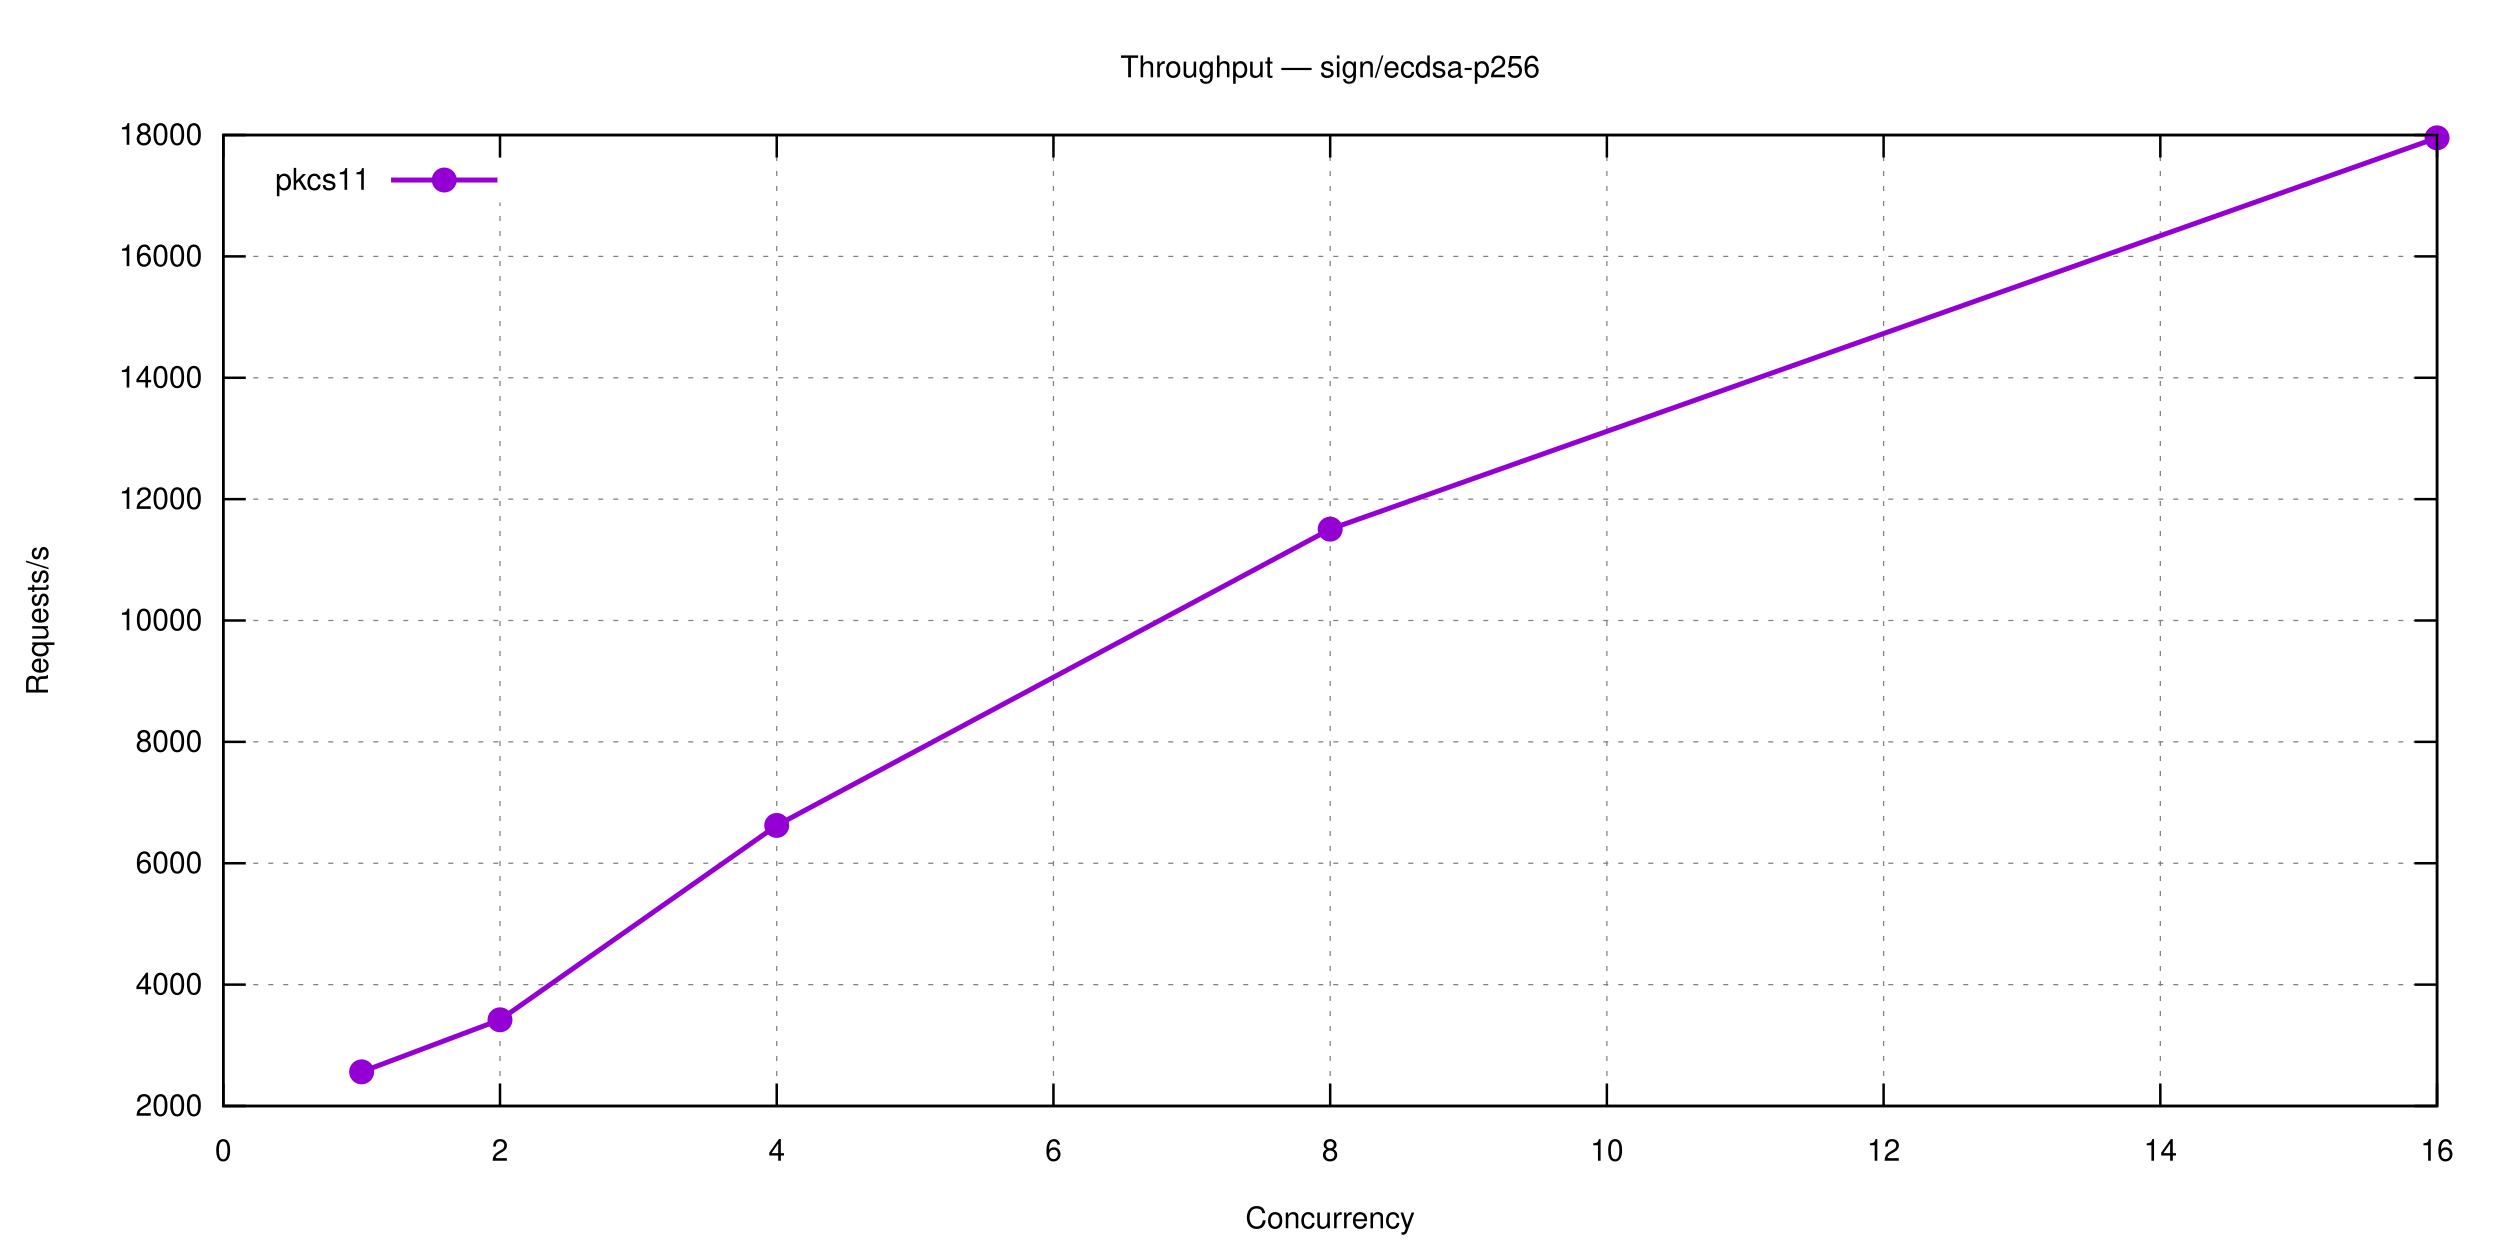
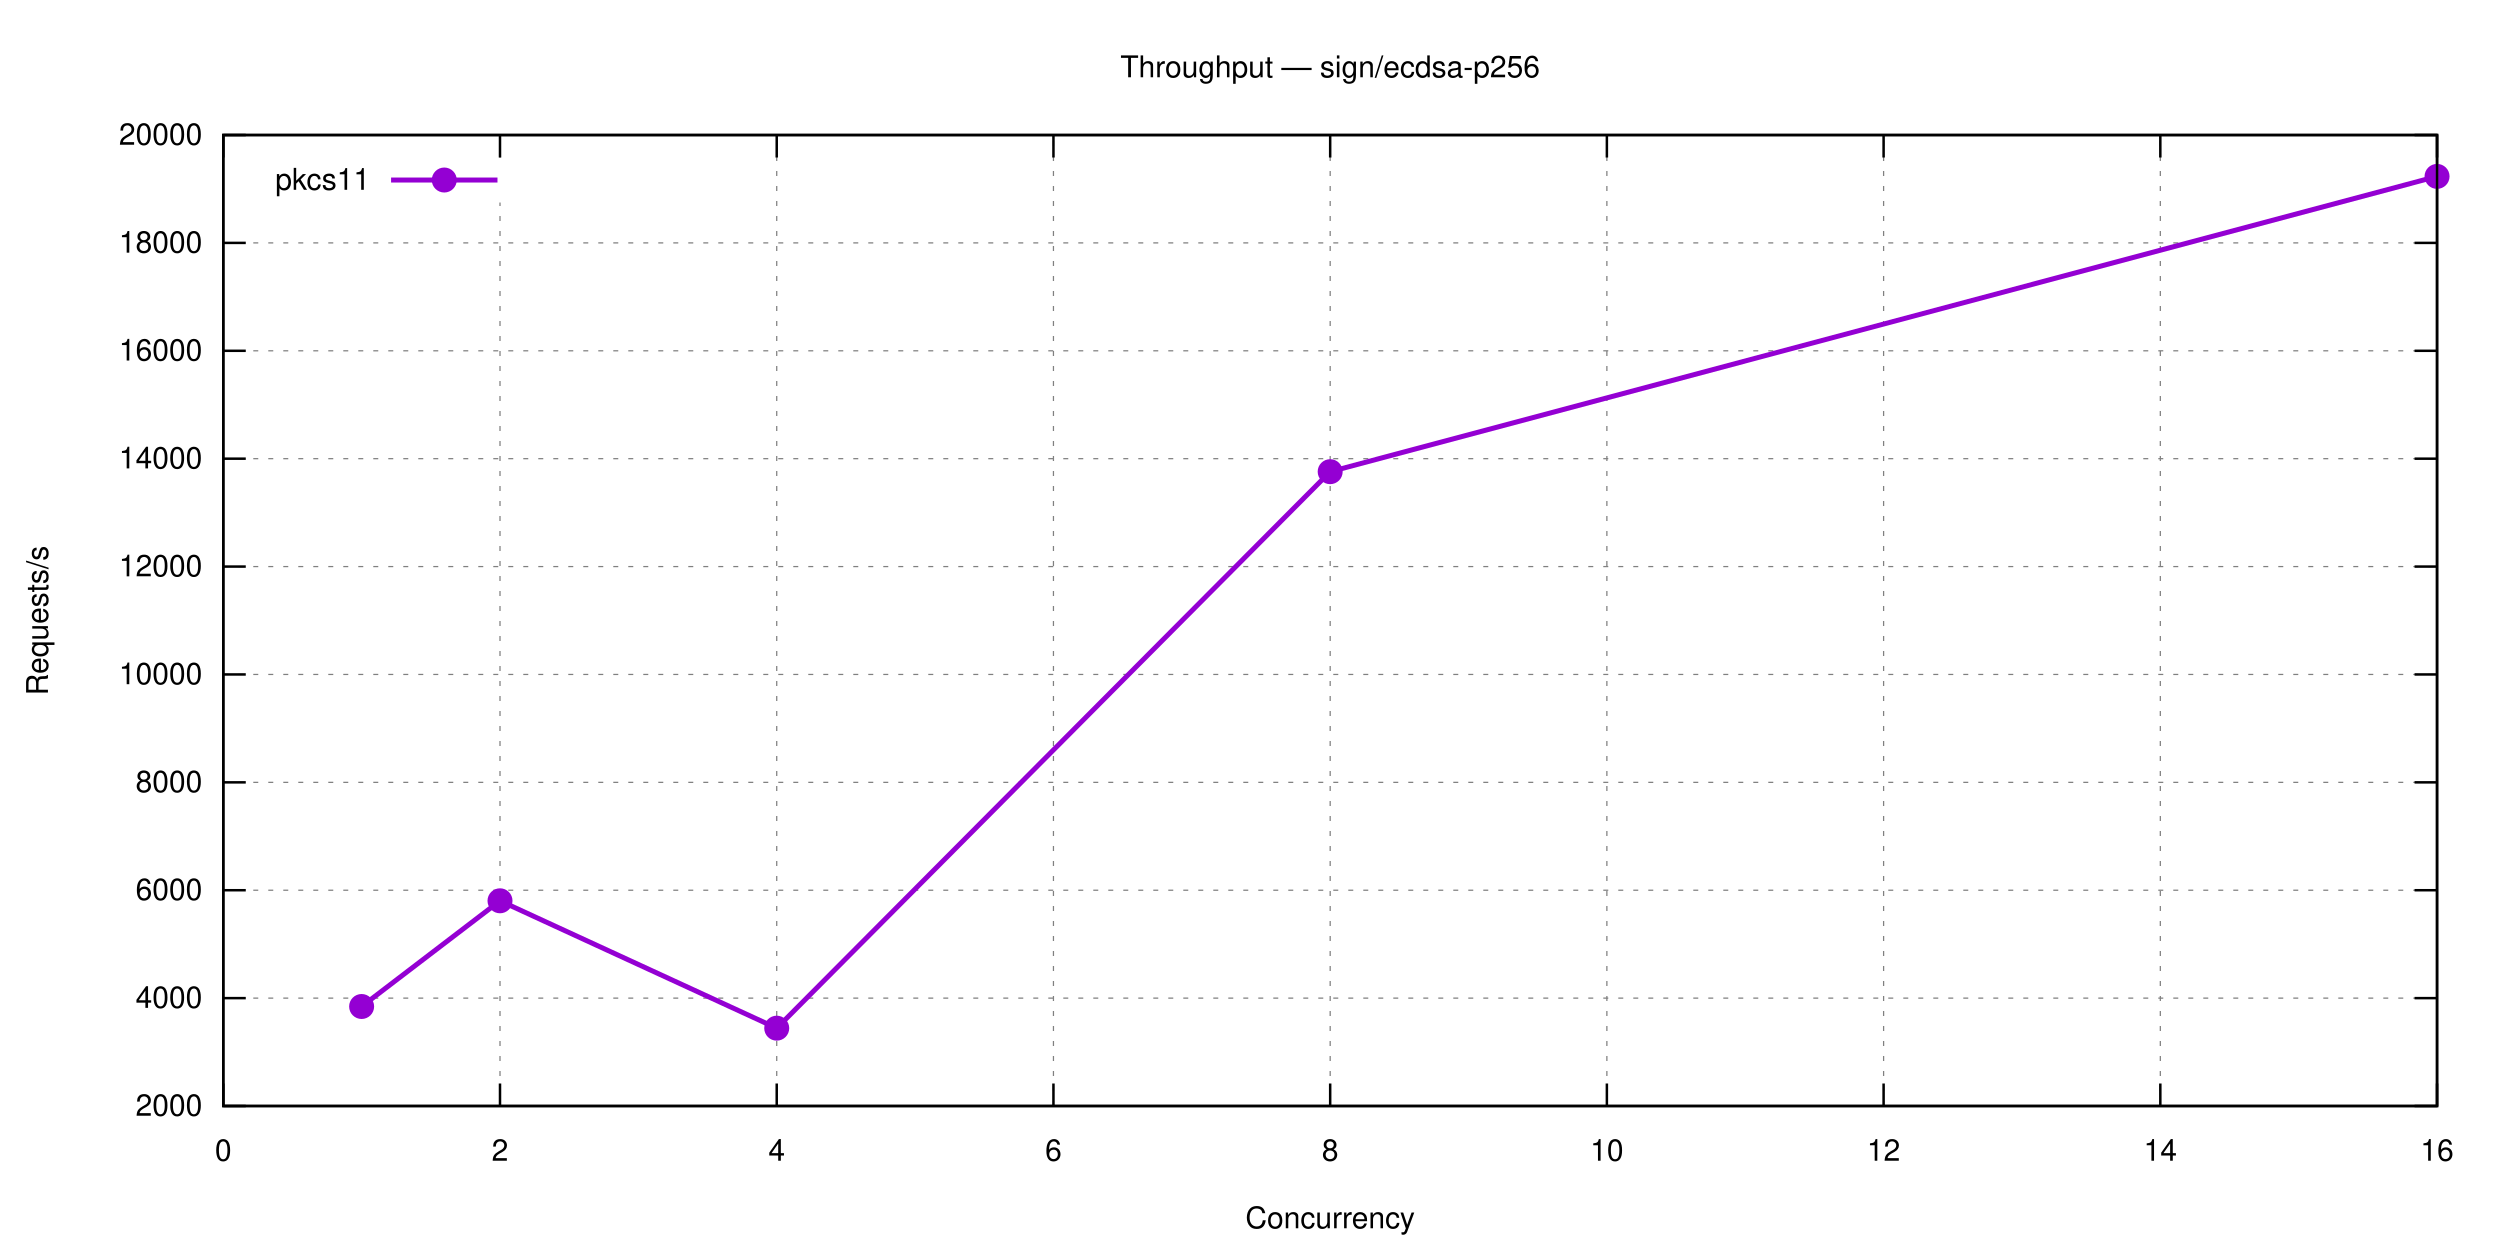
<svg xmlns="http://www.w3.org/2000/svg" xmlns:xlink="http://www.w3.org/1999/xlink" width="1000" height="500" viewBox="0 0 1000 500">
  <g id="gnuplot_canvas">
    <rect x="0" y="0" width="1000" height="500" fill="none" />
    <defs>
      <circle id="gpDot" r="0.5" stroke-width="0.5" stroke="currentColor" />
      <path id="gpPt0" stroke-width="0.222" stroke="currentColor" d="M-1,0 h2 M0,-1 v2" />
      <path id="gpPt1" stroke-width="0.222" stroke="currentColor" d="M-1,-1 L1,1 M1,-1 L-1,1" />
      <path id="gpPt2" stroke-width="0.222" stroke="currentColor" d="M-1,0 L1,0 M0,-1 L0,1 M-1,-1 L1,1 M-1,1 L1,-1" />
      <rect id="gpPt3" stroke-width="0.222" stroke="currentColor" x="-1" y="-1" width="2" height="2" />
      <rect id="gpPt4" stroke-width="0.222" stroke="currentColor" fill="currentColor" x="-1" y="-1" width="2" height="2" />
      <circle id="gpPt5" stroke-width="0.222" stroke="currentColor" cx="0" cy="0" r="1" />
      <use xlink:href="#gpPt5" id="gpPt6" fill="currentColor" stroke="none" />
      <path id="gpPt7" stroke-width="0.222" stroke="currentColor" d="M0,-1.33 L-1.33,0.67 L1.33,0.67 z" />
      <use xlink:href="#gpPt7" id="gpPt8" fill="currentColor" stroke="none" />
      <use xlink:href="#gpPt7" id="gpPt9" stroke="currentColor" transform="rotate(180)" />
      <use xlink:href="#gpPt9" id="gpPt10" fill="currentColor" stroke="none" />
      <use xlink:href="#gpPt3" id="gpPt11" stroke="currentColor" transform="rotate(45)" />
      <use xlink:href="#gpPt11" id="gpPt12" fill="currentColor" stroke="none" />
      <path id="gpPt13" stroke-width="0.222" stroke="currentColor" d="M0,1.330 L1.265,0.411 L0.782,-1.067 L-0.782,-1.076 L-1.265,0.411 z" />
      <use xlink:href="#gpPt13" id="gpPt14" fill="currentColor" stroke="none" />
      <filter id="textbox" filterUnits="objectBoundingBox" x="0" y="0" height="1" width="1">
        <feFlood flood-color="white" flood-opacity="1" result="bgnd" />
        <feComposite in="SourceGraphic" in2="bgnd" operator="atop" />
      </filter>
      <filter id="greybox" filterUnits="objectBoundingBox" x="0" y="0" height="1" width="1">
        <feFlood flood-color="lightgrey" flood-opacity="1" result="grey" />
        <feComposite in="SourceGraphic" in2="grey" operator="atop" />
      </filter>
    </defs>
    <g fill="none" color="white" stroke="currentColor" stroke-width="1.00" stroke-linecap="butt" stroke-linejoin="miter">
</g>
    <g fill="none" color="black" stroke="currentColor" stroke-width="1.00" stroke-linecap="butt" stroke-linejoin="miter">
</g>
    <g fill="none" color="black" stroke="black" stroke-width="0.50" stroke-linecap="butt" stroke-linejoin="miter">
</g>
    <g fill="none" color="gray" stroke="currentColor" stroke-width="0.50" stroke-linecap="butt" stroke-linejoin="miter">
      <path stroke="gray" stroke-dasharray="2,4" class="gridline" d="M89.31,442.40 L974.82,442.40  " />
    </g>
    <g fill="none" color="gray" stroke="gray" stroke-width="1.00" stroke-linecap="butt" stroke-linejoin="miter">
</g>
    <g fill="none" color="black" stroke="currentColor" stroke-width="1.00" stroke-linecap="butt" stroke-linejoin="miter">
      <path stroke="black" d="M89.31,442.40 L98.31,442.40 M974.82,442.40 L965.82,442.40  " />
      <g transform="translate(80.92,446.30)" stroke="none" fill="black" font-family="Helvetica" font-size="12.00" text-anchor="end">
        <text>
          <tspan font-family="Helvetica"> 2000</tspan>
        </text>
      </g>
    </g>
    <g fill="none" color="black" stroke="currentColor" stroke-width="1.00" stroke-linecap="butt" stroke-linejoin="miter">
</g>
    <g fill="none" color="black" stroke="black" stroke-width="0.50" stroke-linecap="butt" stroke-linejoin="miter">
</g>
    <g fill="none" color="gray" stroke="currentColor" stroke-width="0.50" stroke-linecap="butt" stroke-linejoin="miter">
-       <path stroke="gray" stroke-dasharray="2,4" class="gridline" d="M89.31,393.85 L974.82,393.85  " />
-     </g>
-     <g fill="none" color="gray" stroke="gray" stroke-width="1.00" stroke-linecap="butt" stroke-linejoin="miter">
- </g>
-     <g fill="none" color="black" stroke="currentColor" stroke-width="1.00" stroke-linecap="butt" stroke-linejoin="miter">
-       <path stroke="black" d="M89.31,393.85 L98.31,393.85 M974.82,393.85 L965.82,393.85  " />
-       <g transform="translate(80.92,397.75)" stroke="none" fill="black" font-family="Helvetica" font-size="12.00" text-anchor="end">
+       <path stroke="gray" stroke-dasharray="2,4" class="gridline" d="M89.31,399.25 L974.82,399.25  " />
+     </g>
+     <g fill="none" color="gray" stroke="gray" stroke-width="1.00" stroke-linecap="butt" stroke-linejoin="miter">
+ </g>
+     <g fill="none" color="black" stroke="currentColor" stroke-width="1.00" stroke-linecap="butt" stroke-linejoin="miter">
+       <path stroke="black" d="M89.31,399.25 L98.31,399.25 M974.82,399.25 L965.82,399.25  " />
+       <g transform="translate(80.92,403.15)" stroke="none" fill="black" font-family="Helvetica" font-size="12.00" text-anchor="end">
        <text>
          <tspan font-family="Helvetica"> 4000</tspan>
        </text>
      </g>
    </g>
    <g fill="none" color="black" stroke="currentColor" stroke-width="1.00" stroke-linecap="butt" stroke-linejoin="miter">
</g>
    <g fill="none" color="black" stroke="black" stroke-width="0.50" stroke-linecap="butt" stroke-linejoin="miter">
</g>
    <g fill="none" color="gray" stroke="currentColor" stroke-width="0.50" stroke-linecap="butt" stroke-linejoin="miter">
-       <path stroke="gray" stroke-dasharray="2,4" class="gridline" d="M89.31,345.30 L974.82,345.30  " />
-     </g>
-     <g fill="none" color="gray" stroke="gray" stroke-width="1.00" stroke-linecap="butt" stroke-linejoin="miter">
- </g>
-     <g fill="none" color="black" stroke="currentColor" stroke-width="1.00" stroke-linecap="butt" stroke-linejoin="miter">
-       <path stroke="black" d="M89.31,345.30 L98.31,345.30 M974.82,345.30 L965.82,345.30  " />
-       <g transform="translate(80.92,349.20)" stroke="none" fill="black" font-family="Helvetica" font-size="12.00" text-anchor="end">
+       <path stroke="gray" stroke-dasharray="2,4" class="gridline" d="M89.31,356.09 L974.82,356.09  " />
+     </g>
+     <g fill="none" color="gray" stroke="gray" stroke-width="1.00" stroke-linecap="butt" stroke-linejoin="miter">
+ </g>
+     <g fill="none" color="black" stroke="currentColor" stroke-width="1.00" stroke-linecap="butt" stroke-linejoin="miter">
+       <path stroke="black" d="M89.31,356.09 L98.31,356.09 M974.82,356.09 L965.82,356.09  " />
+       <g transform="translate(80.92,359.99)" stroke="none" fill="black" font-family="Helvetica" font-size="12.00" text-anchor="end">
        <text>
          <tspan font-family="Helvetica"> 6000</tspan>
        </text>
      </g>
    </g>
    <g fill="none" color="black" stroke="currentColor" stroke-width="1.00" stroke-linecap="butt" stroke-linejoin="miter">
</g>
    <g fill="none" color="black" stroke="black" stroke-width="0.50" stroke-linecap="butt" stroke-linejoin="miter">
</g>
    <g fill="none" color="gray" stroke="currentColor" stroke-width="0.50" stroke-linecap="butt" stroke-linejoin="miter">
-       <path stroke="gray" stroke-dasharray="2,4" class="gridline" d="M89.31,296.75 L974.82,296.75  " />
-     </g>
-     <g fill="none" color="gray" stroke="gray" stroke-width="1.00" stroke-linecap="butt" stroke-linejoin="miter">
- </g>
-     <g fill="none" color="black" stroke="currentColor" stroke-width="1.00" stroke-linecap="butt" stroke-linejoin="miter">
-       <path stroke="black" d="M89.31,296.75 L98.31,296.75 M974.82,296.75 L965.82,296.75  " />
-       <g transform="translate(80.92,300.65)" stroke="none" fill="black" font-family="Helvetica" font-size="12.00" text-anchor="end">
+       <path stroke="gray" stroke-dasharray="2,4" class="gridline" d="M89.31,312.94 L974.82,312.94  " />
+     </g>
+     <g fill="none" color="gray" stroke="gray" stroke-width="1.00" stroke-linecap="butt" stroke-linejoin="miter">
+ </g>
+     <g fill="none" color="black" stroke="currentColor" stroke-width="1.00" stroke-linecap="butt" stroke-linejoin="miter">
+       <path stroke="black" d="M89.31,312.94 L98.31,312.94 M974.82,312.94 L965.82,312.94  " />
+       <g transform="translate(80.92,316.84)" stroke="none" fill="black" font-family="Helvetica" font-size="12.00" text-anchor="end">
        <text>
          <tspan font-family="Helvetica"> 8000</tspan>
        </text>
      </g>
    </g>
    <g fill="none" color="black" stroke="currentColor" stroke-width="1.00" stroke-linecap="butt" stroke-linejoin="miter">
</g>
    <g fill="none" color="black" stroke="black" stroke-width="0.50" stroke-linecap="butt" stroke-linejoin="miter">
</g>
    <g fill="none" color="gray" stroke="currentColor" stroke-width="0.50" stroke-linecap="butt" stroke-linejoin="miter">
-       <path stroke="gray" stroke-dasharray="2,4" class="gridline" d="M89.31,248.20 L974.82,248.20  " />
-     </g>
-     <g fill="none" color="gray" stroke="gray" stroke-width="1.00" stroke-linecap="butt" stroke-linejoin="miter">
- </g>
-     <g fill="none" color="black" stroke="currentColor" stroke-width="1.00" stroke-linecap="butt" stroke-linejoin="miter">
-       <path stroke="black" d="M89.31,248.20 L98.31,248.20 M974.82,248.20 L965.82,248.20  " />
-       <g transform="translate(80.92,252.10)" stroke="none" fill="black" font-family="Helvetica" font-size="12.00" text-anchor="end">
+       <path stroke="gray" stroke-dasharray="2,4" class="gridline" d="M89.31,269.78 L974.82,269.78  " />
+     </g>
+     <g fill="none" color="gray" stroke="gray" stroke-width="1.00" stroke-linecap="butt" stroke-linejoin="miter">
+ </g>
+     <g fill="none" color="black" stroke="currentColor" stroke-width="1.00" stroke-linecap="butt" stroke-linejoin="miter">
+       <path stroke="black" d="M89.31,269.78 L98.31,269.78 M974.82,269.78 L965.82,269.78  " />
+       <g transform="translate(80.92,273.68)" stroke="none" fill="black" font-family="Helvetica" font-size="12.00" text-anchor="end">
        <text>
          <tspan font-family="Helvetica"> 10000</tspan>
        </text>
      </g>
    </g>
    <g fill="none" color="black" stroke="currentColor" stroke-width="1.00" stroke-linecap="butt" stroke-linejoin="miter">
</g>
    <g fill="none" color="black" stroke="black" stroke-width="0.50" stroke-linecap="butt" stroke-linejoin="miter">
</g>
    <g fill="none" color="gray" stroke="currentColor" stroke-width="0.50" stroke-linecap="butt" stroke-linejoin="miter">
-       <path stroke="gray" stroke-dasharray="2,4" class="gridline" d="M89.31,199.66 L974.82,199.66  " />
-     </g>
-     <g fill="none" color="gray" stroke="gray" stroke-width="1.00" stroke-linecap="butt" stroke-linejoin="miter">
- </g>
-     <g fill="none" color="black" stroke="currentColor" stroke-width="1.00" stroke-linecap="butt" stroke-linejoin="miter">
-       <path stroke="black" d="M89.31,199.66 L98.31,199.66 M974.82,199.66 L965.82,199.66  " />
-       <g transform="translate(80.92,203.56)" stroke="none" fill="black" font-family="Helvetica" font-size="12.00" text-anchor="end">
+       <path stroke="gray" stroke-dasharray="2,4" class="gridline" d="M89.31,226.63 L974.82,226.63  " />
+     </g>
+     <g fill="none" color="gray" stroke="gray" stroke-width="1.00" stroke-linecap="butt" stroke-linejoin="miter">
+ </g>
+     <g fill="none" color="black" stroke="currentColor" stroke-width="1.00" stroke-linecap="butt" stroke-linejoin="miter">
+       <path stroke="black" d="M89.31,226.63 L98.31,226.63 M974.82,226.63 L965.82,226.63  " />
+       <g transform="translate(80.92,230.53)" stroke="none" fill="black" font-family="Helvetica" font-size="12.00" text-anchor="end">
        <text>
          <tspan font-family="Helvetica"> 12000</tspan>
        </text>
      </g>
    </g>
    <g fill="none" color="black" stroke="currentColor" stroke-width="1.00" stroke-linecap="butt" stroke-linejoin="miter">
</g>
    <g fill="none" color="black" stroke="black" stroke-width="0.50" stroke-linecap="butt" stroke-linejoin="miter">
</g>
    <g fill="none" color="gray" stroke="currentColor" stroke-width="0.50" stroke-linecap="butt" stroke-linejoin="miter">
-       <path stroke="gray" stroke-dasharray="2,4" class="gridline" d="M89.31,151.11 L974.82,151.11  " />
-     </g>
-     <g fill="none" color="gray" stroke="gray" stroke-width="1.00" stroke-linecap="butt" stroke-linejoin="miter">
- </g>
-     <g fill="none" color="black" stroke="currentColor" stroke-width="1.00" stroke-linecap="butt" stroke-linejoin="miter">
-       <path stroke="black" d="M89.31,151.11 L98.31,151.11 M974.82,151.11 L965.82,151.11  " />
-       <g transform="translate(80.92,155.01)" stroke="none" fill="black" font-family="Helvetica" font-size="12.00" text-anchor="end">
+       <path stroke="gray" stroke-dasharray="2,4" class="gridline" d="M89.31,183.47 L974.82,183.47  " />
+     </g>
+     <g fill="none" color="gray" stroke="gray" stroke-width="1.00" stroke-linecap="butt" stroke-linejoin="miter">
+ </g>
+     <g fill="none" color="black" stroke="currentColor" stroke-width="1.00" stroke-linecap="butt" stroke-linejoin="miter">
+       <path stroke="black" d="M89.31,183.47 L98.31,183.47 M974.82,183.47 L965.82,183.47  " />
+       <g transform="translate(80.92,187.37)" stroke="none" fill="black" font-family="Helvetica" font-size="12.00" text-anchor="end">
        <text>
          <tspan font-family="Helvetica"> 14000</tspan>
        </text>
      </g>
    </g>
    <g fill="none" color="black" stroke="currentColor" stroke-width="1.00" stroke-linecap="butt" stroke-linejoin="miter">
</g>
    <g fill="none" color="black" stroke="black" stroke-width="0.50" stroke-linecap="butt" stroke-linejoin="miter">
</g>
    <g fill="none" color="gray" stroke="currentColor" stroke-width="0.50" stroke-linecap="butt" stroke-linejoin="miter">
-       <path stroke="gray" stroke-dasharray="2,4" class="gridline" d="M89.31,102.56 L974.82,102.56  " />
-     </g>
-     <g fill="none" color="gray" stroke="gray" stroke-width="1.00" stroke-linecap="butt" stroke-linejoin="miter">
- </g>
-     <g fill="none" color="black" stroke="currentColor" stroke-width="1.00" stroke-linecap="butt" stroke-linejoin="miter">
-       <path stroke="black" d="M89.31,102.56 L98.31,102.56 M974.82,102.56 L965.82,102.56  " />
-       <g transform="translate(80.92,106.46)" stroke="none" fill="black" font-family="Helvetica" font-size="12.00" text-anchor="end">
+       <path stroke="gray" stroke-dasharray="2,4" class="gridline" d="M89.31,140.32 L974.82,140.32  " />
+     </g>
+     <g fill="none" color="gray" stroke="gray" stroke-width="1.00" stroke-linecap="butt" stroke-linejoin="miter">
+ </g>
+     <g fill="none" color="black" stroke="currentColor" stroke-width="1.00" stroke-linecap="butt" stroke-linejoin="miter">
+       <path stroke="black" d="M89.31,140.32 L98.31,140.32 M974.82,140.32 L965.82,140.32  " />
+       <g transform="translate(80.92,144.22)" stroke="none" fill="black" font-family="Helvetica" font-size="12.00" text-anchor="end">
        <text>
          <tspan font-family="Helvetica"> 16000</tspan>
+         </text>
+       </g>
+     </g>
+     <g fill="none" color="black" stroke="currentColor" stroke-width="1.00" stroke-linecap="butt" stroke-linejoin="miter">
+ </g>
+     <g fill="none" color="black" stroke="black" stroke-width="0.50" stroke-linecap="butt" stroke-linejoin="miter">
+ </g>
+     <g fill="none" color="gray" stroke="currentColor" stroke-width="0.50" stroke-linecap="butt" stroke-linejoin="miter">
+       <path stroke="gray" stroke-dasharray="2,4" class="gridline" d="M89.31,97.16 L974.82,97.16  " />
+     </g>
+     <g fill="none" color="gray" stroke="gray" stroke-width="1.00" stroke-linecap="butt" stroke-linejoin="miter">
+ </g>
+     <g fill="none" color="black" stroke="currentColor" stroke-width="1.00" stroke-linecap="butt" stroke-linejoin="miter">
+       <path stroke="black" d="M89.31,97.16 L98.31,97.16 M974.82,97.16 L965.82,97.16  " />
+       <g transform="translate(80.92,101.06)" stroke="none" fill="black" font-family="Helvetica" font-size="12.00" text-anchor="end">
+         <text>
+           <tspan font-family="Helvetica"> 18000</tspan>
        </text>
      </g>
    </g>
    <g fill="none" color="black" stroke="currentColor" stroke-width="1.00" stroke-linecap="butt" stroke-linejoin="miter">
</g>
    <g fill="none" color="black" stroke="black" stroke-width="0.50" stroke-linecap="butt" stroke-linejoin="miter">
</g>
    <g fill="none" color="gray" stroke="currentColor" stroke-width="0.50" stroke-linecap="butt" stroke-linejoin="miter">
      <path stroke="gray" stroke-dasharray="2,4" class="gridline" d="M89.31,54.01 L974.82,54.01  " />
    </g>
    <g fill="none" color="gray" stroke="gray" stroke-width="1.00" stroke-linecap="butt" stroke-linejoin="miter">
</g>
    <g fill="none" color="black" stroke="currentColor" stroke-width="1.00" stroke-linecap="butt" stroke-linejoin="miter">
      <path stroke="black" d="M89.31,54.01 L98.31,54.01 M974.82,54.01 L965.82,54.01  " />
      <g transform="translate(80.92,57.91)" stroke="none" fill="black" font-family="Helvetica" font-size="12.00" text-anchor="end">
        <text>
-           <tspan font-family="Helvetica"> 18000</tspan>
+           <tspan font-family="Helvetica"> 20000</tspan>
        </text>
      </g>
    </g>
    <g fill="none" color="black" stroke="currentColor" stroke-width="1.00" stroke-linecap="butt" stroke-linejoin="miter">
</g>
    <g fill="none" color="black" stroke="black" stroke-width="0.50" stroke-linecap="butt" stroke-linejoin="miter">
</g>
    <g fill="none" color="gray" stroke="currentColor" stroke-width="0.50" stroke-linecap="butt" stroke-linejoin="miter">
      <path stroke="gray" stroke-dasharray="2,4" class="gridline" d="M89.31,442.40 L89.31,54.01  " />
    </g>
    <g fill="none" color="gray" stroke="gray" stroke-width="1.00" stroke-linecap="butt" stroke-linejoin="miter">
</g>
    <g fill="none" color="black" stroke="currentColor" stroke-width="1.00" stroke-linecap="butt" stroke-linejoin="miter">
      <path stroke="black" d="M89.31,442.40 L89.31,433.40 M89.31,54.01 L89.31,63.01  " />
      <g transform="translate(89.31,464.30)" stroke="none" fill="black" font-family="Helvetica" font-size="12.00" text-anchor="middle">
        <text>
          <tspan font-family="Helvetica"> 0</tspan>
        </text>
      </g>
    </g>
    <g fill="none" color="black" stroke="currentColor" stroke-width="1.00" stroke-linecap="butt" stroke-linejoin="miter">
</g>
    <g fill="none" color="black" stroke="black" stroke-width="0.50" stroke-linecap="butt" stroke-linejoin="miter">
</g>
    <g fill="none" color="gray" stroke="currentColor" stroke-width="0.50" stroke-linecap="butt" stroke-linejoin="miter">
      <path stroke="gray" stroke-dasharray="2,4" class="gridline" d="M200.00,442.40 L200.00,81.01 M200.00,63.01 L200.00,54.01  " />
    </g>
    <g fill="none" color="gray" stroke="gray" stroke-width="1.00" stroke-linecap="butt" stroke-linejoin="miter">
</g>
    <g fill="none" color="black" stroke="currentColor" stroke-width="1.00" stroke-linecap="butt" stroke-linejoin="miter">
      <path stroke="black" d="M200.00,442.40 L200.00,433.40 M200.00,54.01 L200.00,63.01  " />
      <g transform="translate(200.00,464.30)" stroke="none" fill="black" font-family="Helvetica" font-size="12.00" text-anchor="middle">
        <text>
          <tspan font-family="Helvetica"> 2</tspan>
        </text>
      </g>
    </g>
    <g fill="none" color="black" stroke="currentColor" stroke-width="1.00" stroke-linecap="butt" stroke-linejoin="miter">
</g>
    <g fill="none" color="black" stroke="black" stroke-width="0.50" stroke-linecap="butt" stroke-linejoin="miter">
</g>
    <g fill="none" color="gray" stroke="currentColor" stroke-width="0.50" stroke-linecap="butt" stroke-linejoin="miter">
      <path stroke="gray" stroke-dasharray="2,4" class="gridline" d="M310.69,442.40 L310.69,54.01  " />
    </g>
    <g fill="none" color="gray" stroke="gray" stroke-width="1.00" stroke-linecap="butt" stroke-linejoin="miter">
</g>
    <g fill="none" color="black" stroke="currentColor" stroke-width="1.00" stroke-linecap="butt" stroke-linejoin="miter">
      <path stroke="black" d="M310.69,442.40 L310.69,433.40 M310.69,54.01 L310.69,63.01  " />
      <g transform="translate(310.69,464.30)" stroke="none" fill="black" font-family="Helvetica" font-size="12.00" text-anchor="middle">
        <text>
          <tspan font-family="Helvetica"> 4</tspan>
        </text>
      </g>
    </g>
    <g fill="none" color="black" stroke="currentColor" stroke-width="1.00" stroke-linecap="butt" stroke-linejoin="miter">
</g>
    <g fill="none" color="black" stroke="black" stroke-width="0.50" stroke-linecap="butt" stroke-linejoin="miter">
</g>
    <g fill="none" color="gray" stroke="currentColor" stroke-width="0.50" stroke-linecap="butt" stroke-linejoin="miter">
      <path stroke="gray" stroke-dasharray="2,4" class="gridline" d="M421.38,442.40 L421.38,54.01  " />
    </g>
    <g fill="none" color="gray" stroke="gray" stroke-width="1.00" stroke-linecap="butt" stroke-linejoin="miter">
</g>
    <g fill="none" color="black" stroke="currentColor" stroke-width="1.00" stroke-linecap="butt" stroke-linejoin="miter">
      <path stroke="black" d="M421.38,442.40 L421.38,433.40 M421.38,54.01 L421.38,63.01  " />
      <g transform="translate(421.38,464.30)" stroke="none" fill="black" font-family="Helvetica" font-size="12.00" text-anchor="middle">
        <text>
          <tspan font-family="Helvetica"> 6</tspan>
        </text>
      </g>
    </g>
    <g fill="none" color="black" stroke="currentColor" stroke-width="1.00" stroke-linecap="butt" stroke-linejoin="miter">
</g>
    <g fill="none" color="black" stroke="black" stroke-width="0.50" stroke-linecap="butt" stroke-linejoin="miter">
</g>
    <g fill="none" color="gray" stroke="currentColor" stroke-width="0.50" stroke-linecap="butt" stroke-linejoin="miter">
      <path stroke="gray" stroke-dasharray="2,4" class="gridline" d="M532.07,442.40 L532.07,54.01  " />
    </g>
    <g fill="none" color="gray" stroke="gray" stroke-width="1.00" stroke-linecap="butt" stroke-linejoin="miter">
</g>
    <g fill="none" color="black" stroke="currentColor" stroke-width="1.00" stroke-linecap="butt" stroke-linejoin="miter">
      <path stroke="black" d="M532.07,442.40 L532.07,433.40 M532.07,54.01 L532.07,63.01  " />
      <g transform="translate(532.07,464.30)" stroke="none" fill="black" font-family="Helvetica" font-size="12.00" text-anchor="middle">
        <text>
          <tspan font-family="Helvetica"> 8</tspan>
        </text>
      </g>
    </g>
    <g fill="none" color="black" stroke="currentColor" stroke-width="1.00" stroke-linecap="butt" stroke-linejoin="miter">
</g>
    <g fill="none" color="black" stroke="black" stroke-width="0.50" stroke-linecap="butt" stroke-linejoin="miter">
</g>
    <g fill="none" color="gray" stroke="currentColor" stroke-width="0.50" stroke-linecap="butt" stroke-linejoin="miter">
      <path stroke="gray" stroke-dasharray="2,4" class="gridline" d="M642.75,442.40 L642.75,54.01  " />
    </g>
    <g fill="none" color="gray" stroke="gray" stroke-width="1.00" stroke-linecap="butt" stroke-linejoin="miter">
</g>
    <g fill="none" color="black" stroke="currentColor" stroke-width="1.00" stroke-linecap="butt" stroke-linejoin="miter">
      <path stroke="black" d="M642.75,442.40 L642.75,433.40 M642.75,54.01 L642.75,63.01  " />
      <g transform="translate(642.75,464.30)" stroke="none" fill="black" font-family="Helvetica" font-size="12.00" text-anchor="middle">
        <text>
          <tspan font-family="Helvetica"> 10</tspan>
        </text>
      </g>
    </g>
    <g fill="none" color="black" stroke="currentColor" stroke-width="1.00" stroke-linecap="butt" stroke-linejoin="miter">
</g>
    <g fill="none" color="black" stroke="black" stroke-width="0.50" stroke-linecap="butt" stroke-linejoin="miter">
</g>
    <g fill="none" color="gray" stroke="currentColor" stroke-width="0.50" stroke-linecap="butt" stroke-linejoin="miter">
      <path stroke="gray" stroke-dasharray="2,4" class="gridline" d="M753.44,442.40 L753.44,54.01  " />
    </g>
    <g fill="none" color="gray" stroke="gray" stroke-width="1.00" stroke-linecap="butt" stroke-linejoin="miter">
</g>
    <g fill="none" color="black" stroke="currentColor" stroke-width="1.00" stroke-linecap="butt" stroke-linejoin="miter">
      <path stroke="black" d="M753.44,442.40 L753.44,433.40 M753.44,54.01 L753.44,63.01  " />
      <g transform="translate(753.44,464.30)" stroke="none" fill="black" font-family="Helvetica" font-size="12.00" text-anchor="middle">
        <text>
          <tspan font-family="Helvetica"> 12</tspan>
        </text>
      </g>
    </g>
    <g fill="none" color="black" stroke="currentColor" stroke-width="1.00" stroke-linecap="butt" stroke-linejoin="miter">
</g>
    <g fill="none" color="black" stroke="black" stroke-width="0.50" stroke-linecap="butt" stroke-linejoin="miter">
</g>
    <g fill="none" color="gray" stroke="currentColor" stroke-width="0.50" stroke-linecap="butt" stroke-linejoin="miter">
      <path stroke="gray" stroke-dasharray="2,4" class="gridline" d="M864.13,442.40 L864.13,54.01  " />
    </g>
    <g fill="none" color="gray" stroke="gray" stroke-width="1.00" stroke-linecap="butt" stroke-linejoin="miter">
</g>
    <g fill="none" color="black" stroke="currentColor" stroke-width="1.00" stroke-linecap="butt" stroke-linejoin="miter">
      <path stroke="black" d="M864.13,442.40 L864.13,433.40 M864.13,54.01 L864.13,63.01  " />
      <g transform="translate(864.13,464.30)" stroke="none" fill="black" font-family="Helvetica" font-size="12.00" text-anchor="middle">
        <text>
          <tspan font-family="Helvetica"> 14</tspan>
        </text>
      </g>
    </g>
    <g fill="none" color="black" stroke="currentColor" stroke-width="1.00" stroke-linecap="butt" stroke-linejoin="miter">
</g>
    <g fill="none" color="black" stroke="black" stroke-width="0.50" stroke-linecap="butt" stroke-linejoin="miter">
</g>
    <g fill="none" color="gray" stroke="currentColor" stroke-width="0.50" stroke-linecap="butt" stroke-linejoin="miter">
      <path stroke="gray" stroke-dasharray="2,4" class="gridline" d="M974.82,442.40 L974.82,54.01  " />
    </g>
    <g fill="none" color="gray" stroke="gray" stroke-width="1.00" stroke-linecap="butt" stroke-linejoin="miter">
</g>
    <g fill="none" color="black" stroke="currentColor" stroke-width="1.00" stroke-linecap="butt" stroke-linejoin="miter">
      <path stroke="black" d="M974.82,442.40 L974.82,433.40 M974.82,54.01 L974.82,63.01  " />
      <g transform="translate(974.82,464.30)" stroke="none" fill="black" font-family="Helvetica" font-size="12.00" text-anchor="middle">
        <text>
          <tspan font-family="Helvetica"> 16</tspan>
        </text>
      </g>
    </g>
    <g fill="none" color="black" stroke="currentColor" stroke-width="1.00" stroke-linecap="butt" stroke-linejoin="miter">
</g>
    <g fill="none" color="black" stroke="currentColor" stroke-width="1.00" stroke-linecap="butt" stroke-linejoin="miter">
      <path stroke="black" d="M89.31,54.01 L89.31,442.40 L974.82,442.40 L974.82,54.01 L89.31,54.01 Z  " />
    </g>
    <g fill="none" color="black" stroke="currentColor" stroke-width="1.00" stroke-linecap="butt" stroke-linejoin="miter">
</g>
    <g id="gnuplot_plot_1">
      <g fill="none" color="white" stroke="black" stroke-width="2.00" stroke-linecap="butt" stroke-linejoin="miter">
</g>
      <g fill="none" color="black" stroke="currentColor" stroke-width="2.00" stroke-linecap="butt" stroke-linejoin="miter">
        <g transform="translate(148.04,75.91)" stroke="none" fill="black" font-family="Helvetica" font-size="12.00" text-anchor="end">
          <text>
            <tspan font-family="Helvetica">pkcs11</tspan>
          </text>
        </g>
      </g>
      <g fill="none" color="black" stroke="currentColor" stroke-width="2.00" stroke-linecap="butt" stroke-linejoin="miter">
-         <path stroke="rgb(148,   0, 211)" d="M156.43,72.01 L198.99,72.01 M144.65,428.74 L200.00,407.92 L310.69,330.17 L532.07,211.66 L974.82,55.14  " />
-         <use xlink:href="#gpPt6" transform="translate(144.65,428.74) scale(4.50)" color="rgb(148,   0, 211)" />
-         <use xlink:href="#gpPt6" transform="translate(200.00,407.92) scale(4.50)" color="rgb(148,   0, 211)" />
-         <use xlink:href="#gpPt6" transform="translate(310.69,330.17) scale(4.50)" color="rgb(148,   0, 211)" />
-         <use xlink:href="#gpPt6" transform="translate(532.07,211.66) scale(4.50)" color="rgb(148,   0, 211)" />
-         <use xlink:href="#gpPt6" transform="translate(974.82,55.14) scale(4.50)" color="rgb(148,   0, 211)" />
+         <path stroke="rgb(148,   0, 211)" d="M156.43,72.01 L198.99,72.01 M144.65,402.60 L200.00,360.32 L310.69,411.27 L532.07,188.67 L974.82,70.56  " />
+         <use xlink:href="#gpPt6" transform="translate(144.65,402.60) scale(4.50)" color="rgb(148,   0, 211)" />
+         <use xlink:href="#gpPt6" transform="translate(200.00,360.32) scale(4.50)" color="rgb(148,   0, 211)" />
+         <use xlink:href="#gpPt6" transform="translate(310.69,411.27) scale(4.50)" color="rgb(148,   0, 211)" />
+         <use xlink:href="#gpPt6" transform="translate(532.07,188.67) scale(4.50)" color="rgb(148,   0, 211)" />
+         <use xlink:href="#gpPt6" transform="translate(974.82,70.56) scale(4.50)" color="rgb(148,   0, 211)" />
        <use xlink:href="#gpPt6" transform="translate(177.71,72.01) scale(4.50)" color="rgb(148,   0, 211)" />
      </g>
    </g>
    <g fill="none" color="black" stroke="currentColor" stroke-width="2.00" stroke-linecap="butt" stroke-linejoin="miter">
</g>
    <g fill="none" color="black" stroke="black" stroke-width="1.00" stroke-linecap="butt" stroke-linejoin="miter">
</g>
    <g fill="none" color="black" stroke="currentColor" stroke-width="1.00" stroke-linecap="butt" stroke-linejoin="miter">
      <path stroke="black" d="M89.31,54.01 L89.31,442.40 L974.82,442.40 L974.82,54.01 L89.31,54.01 Z  " />
      <g transform="translate(19.18,248.21) rotate(270.00)" stroke="none" fill="black" font-family="Helvetica" font-size="12.00" text-anchor="middle">
        <text>
          <tspan font-family="Helvetica">Requests/s</tspan>
        </text>
      </g>
    </g>
    <g fill="none" color="black" stroke="currentColor" stroke-width="1.00" stroke-linecap="butt" stroke-linejoin="miter">
      <g transform="translate(532.06,491.30)" stroke="none" fill="black" font-family="Helvetica" font-size="12.00" text-anchor="middle">
        <text>
          <tspan font-family="Helvetica">Concurrency</tspan>
        </text>
      </g>
    </g>
    <g fill="none" color="black" stroke="currentColor" stroke-width="1.00" stroke-linecap="butt" stroke-linejoin="miter">
</g>
    <g fill="none" color="black" stroke="currentColor" stroke-width="1.00" stroke-linecap="butt" stroke-linejoin="miter">
      <g transform="translate(532.06,30.91)" stroke="none" fill="black" font-family="Helvetica" font-size="12.00" text-anchor="middle">
        <text>
          <tspan font-family="Helvetica">Throughput — sign/ecdsa-p256</tspan>
        </text>
      </g>
    </g>
    <g fill="none" color="black" stroke="currentColor" stroke-width="1.00" stroke-linecap="butt" stroke-linejoin="miter">
</g>
  </g>
</svg>
